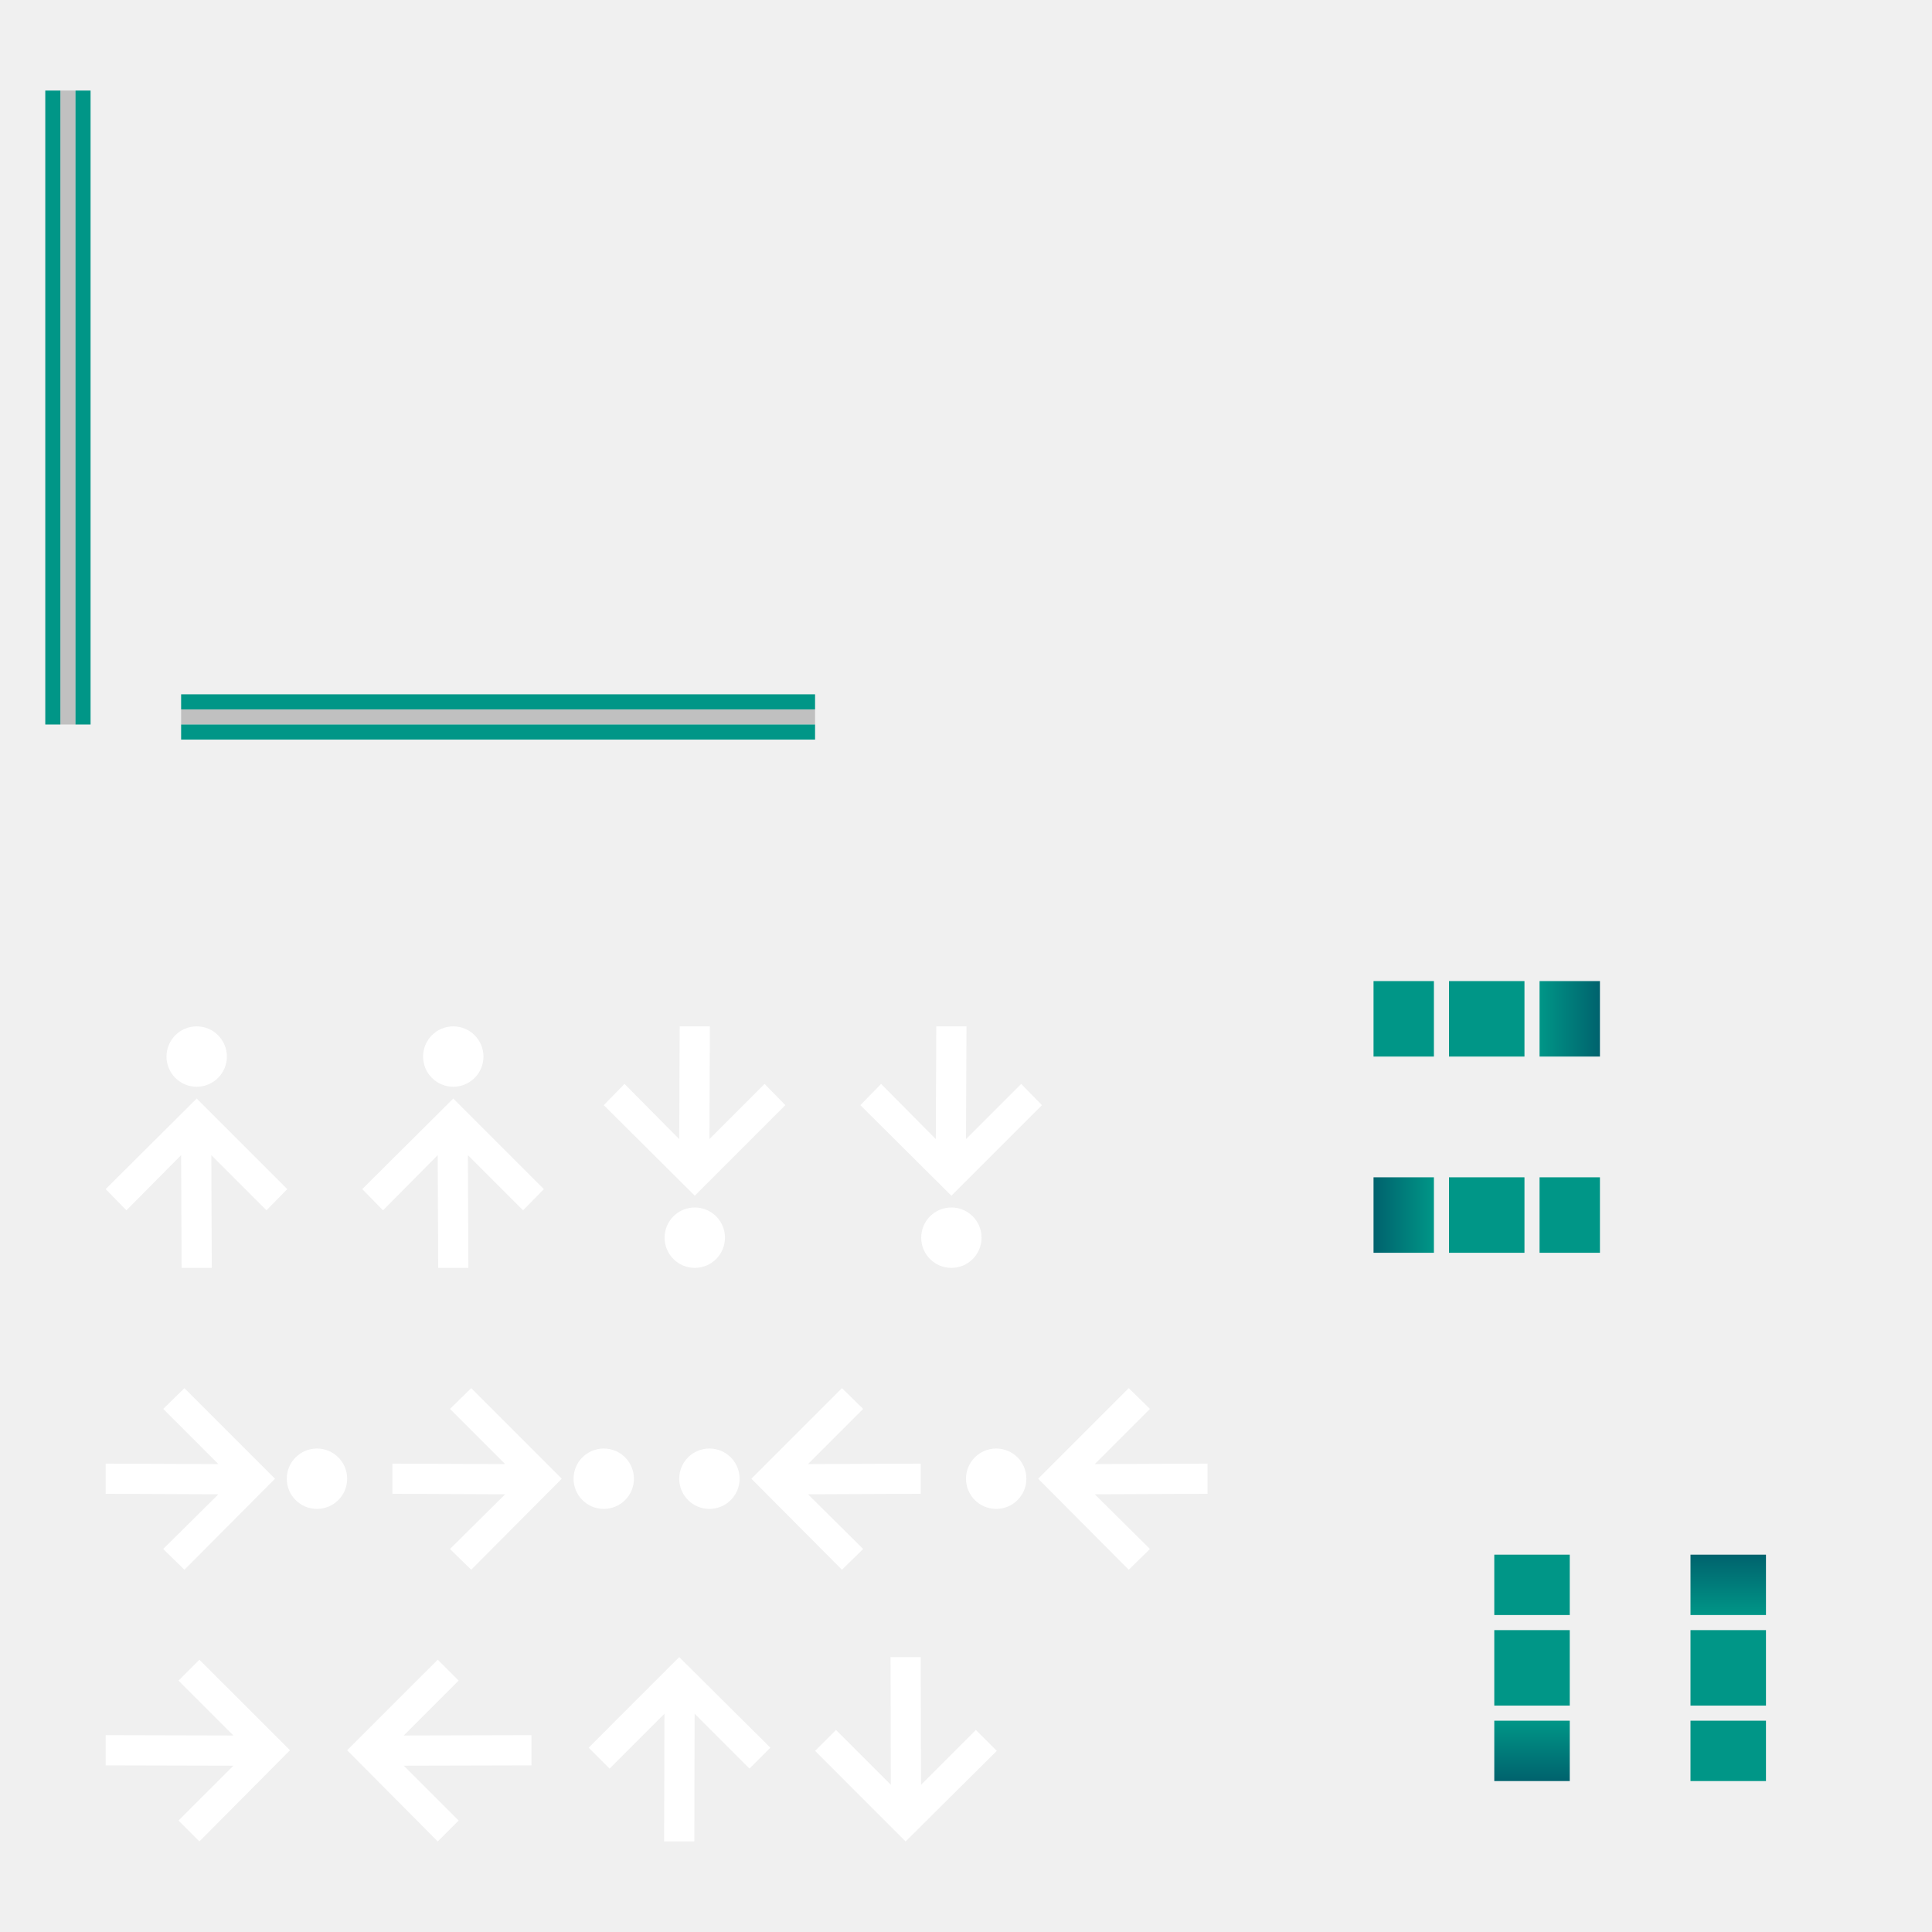
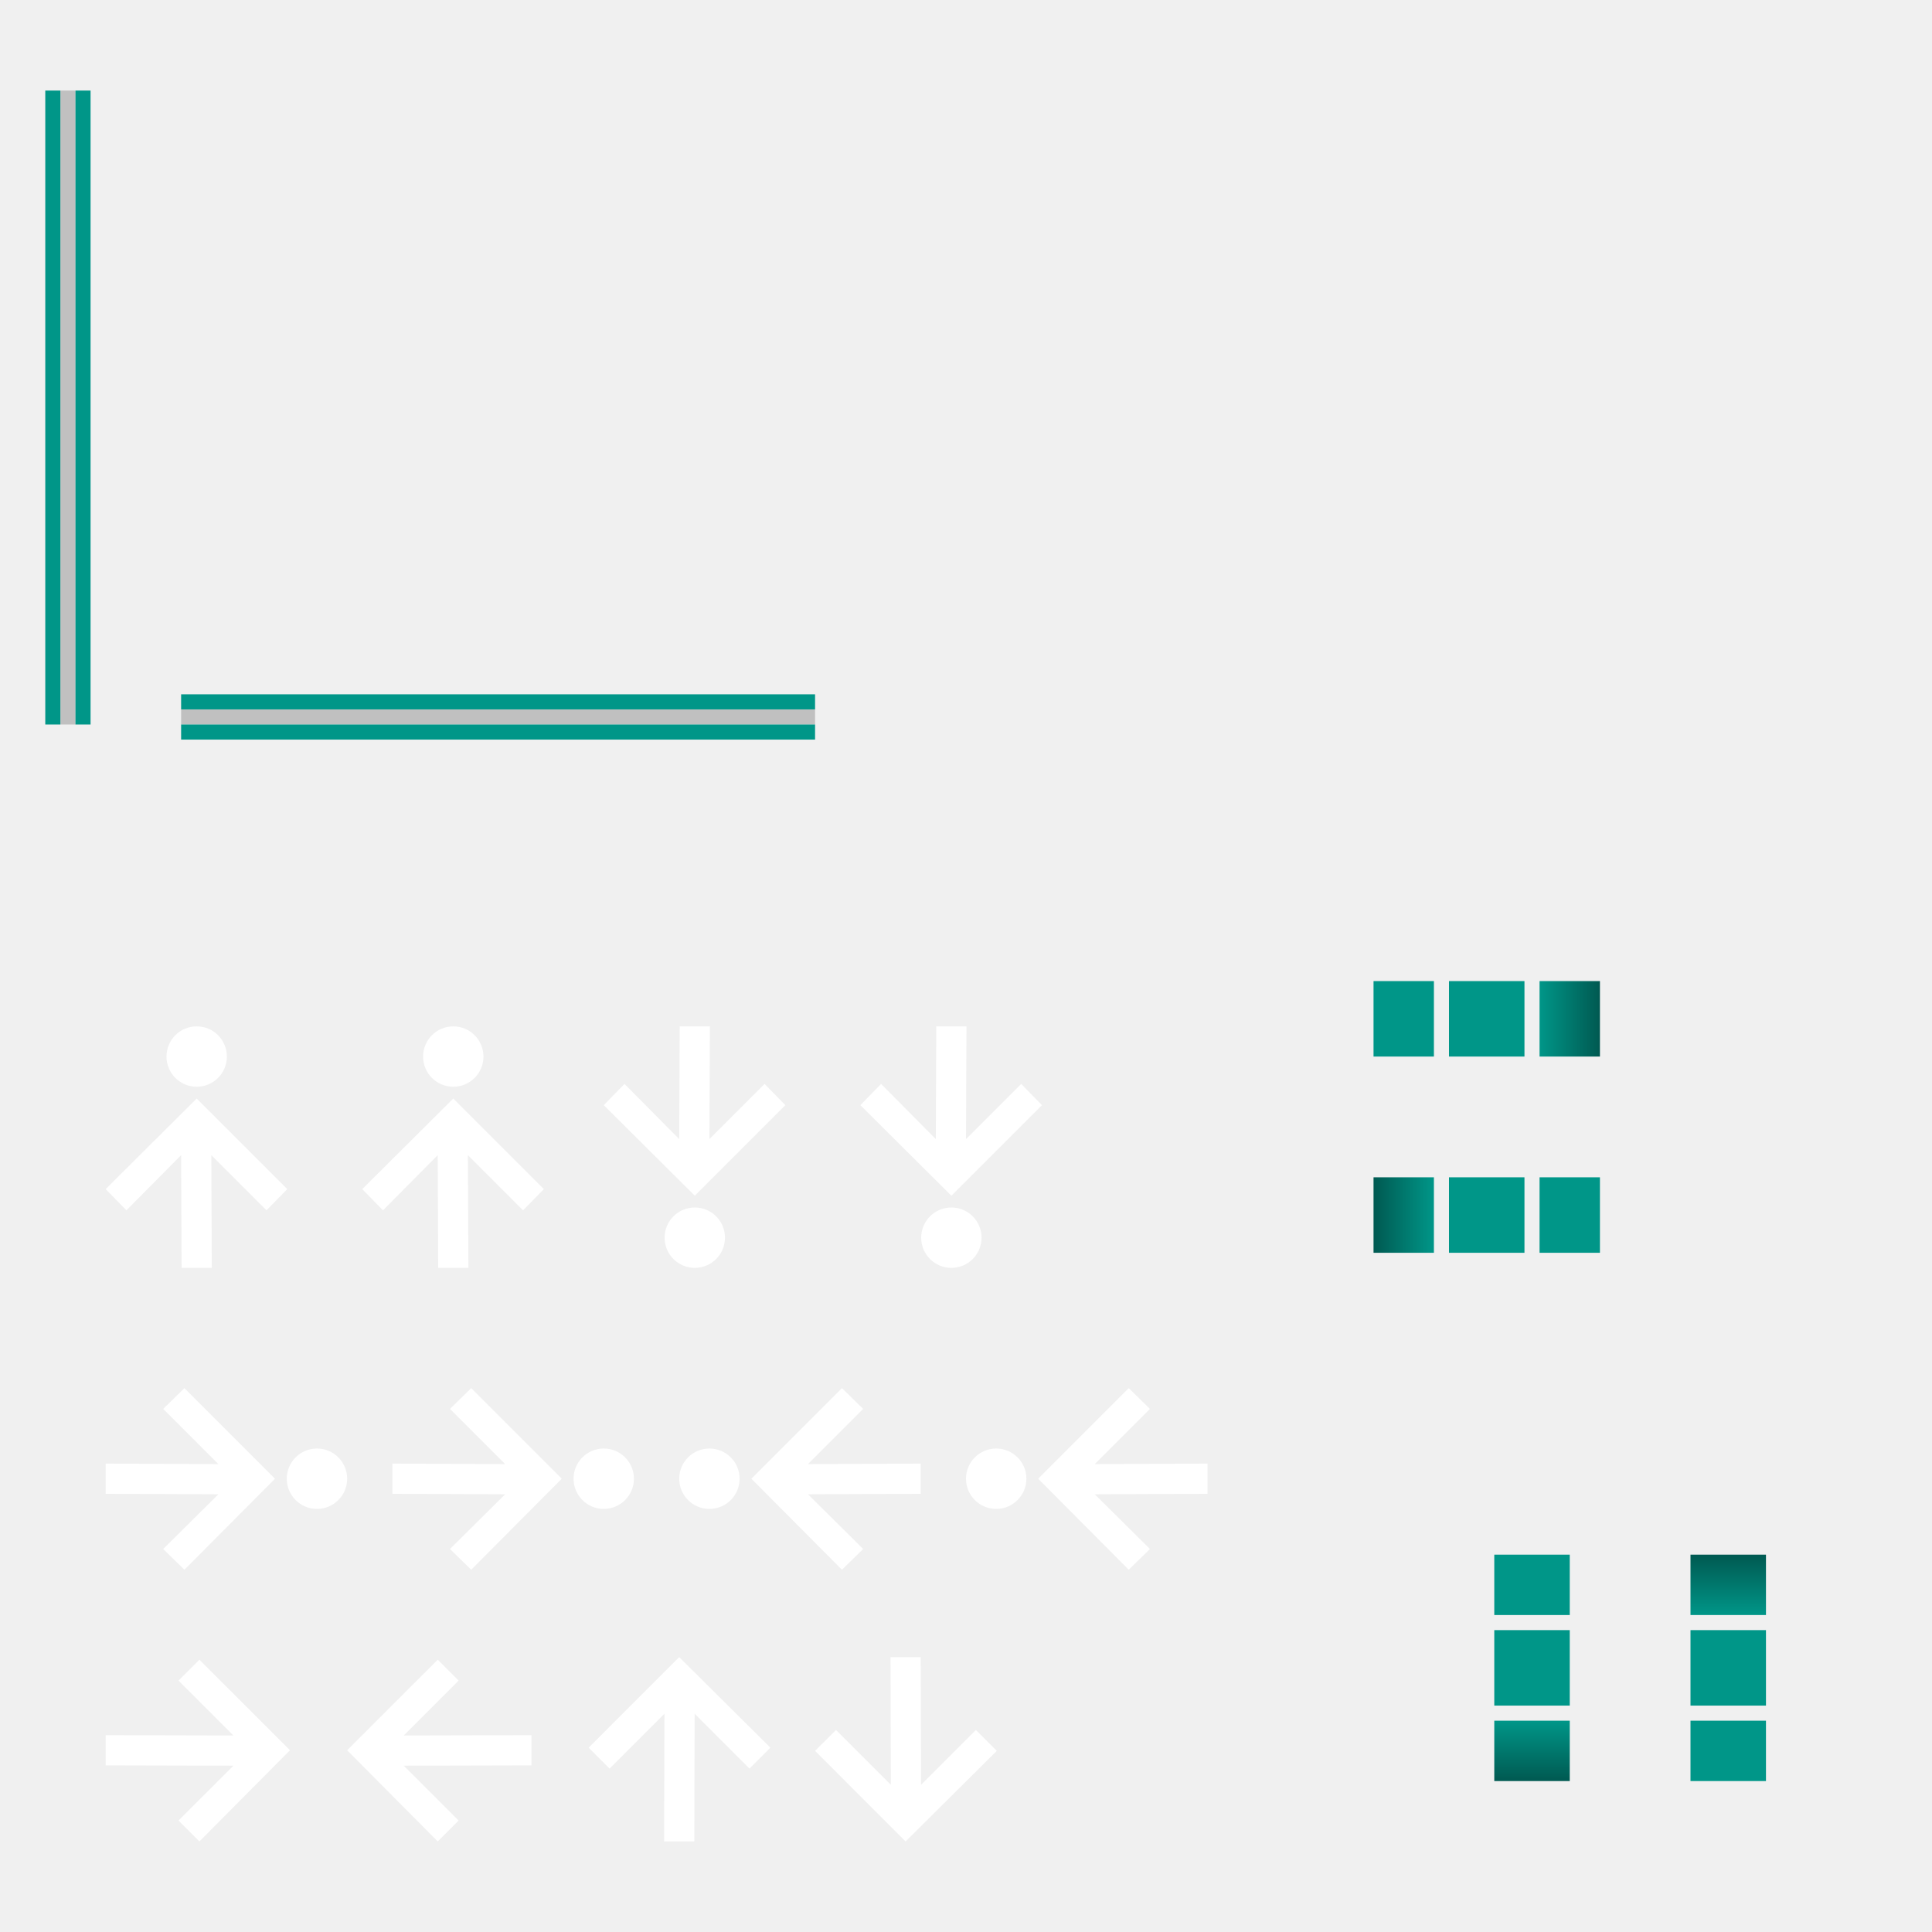
<svg xmlns="http://www.w3.org/2000/svg" xmlns:xlink="http://www.w3.org/1999/xlink" width="128" height="128" version="1">
  <defs>
    <linearGradient id="linearGradient4303">
-       <stop style="stop-color:#00626d" offset="0" />
-       <stop style="stop-color:#009687" offset="1" />
+       <stop style="stop-color:#005951" offset="0" />
+       <stop style="stop-color:#009688" offset="1" />
    </linearGradient>
    <linearGradient id="linearGradient4291">
      <stop style="stop-color:#007584" offset="0" />
-       <stop style="stop-color:#009687" offset="1" />
+       <stop style="stop-color:#009688" offset="1" />
    </linearGradient>
    <linearGradient id="linearGradient4297" x1="266" x2="266" y1="108" y2="112" gradientUnits="userSpaceOnUse" xlink:href="#linearGradient4291" />
    <linearGradient id="linearGradient4301" x1="115" x2="115" y1="103" y2="107" gradientUnits="userSpaceOnUse" xlink:href="#linearGradient4303" />
    <linearGradient id="linearGradient4315" x1="266" x2="266" y1="121" y2="118" gradientUnits="userSpaceOnUse" xlink:href="#linearGradient4291" />
    <linearGradient id="linearGradient4317" x1="101" x2="101" y1="118" y2="114" gradientUnits="userSpaceOnUse" xlink:href="#linearGradient4303" />
    <linearGradient id="linearGradient4325" x1="268" x2="268" y1="112" y2="108" gradientUnits="userSpaceOnUse" xlink:href="#linearGradient4303" />
    <linearGradient id="linearGradient4333" x1="91" x2="95" y1="80.5" y2="80.5" gradientUnits="userSpaceOnUse" xlink:href="#linearGradient4303" />
    <linearGradient id="linearGradient4341" x1="106" x2="102" y1="67" y2="67" gradientUnits="userSpaceOnUse" xlink:href="#linearGradient4303" />
  </defs>
  <rect id="hint-stretch-borders" style="opacity:0.65;fill:#023812" width="5.221" height="5.403" x="-10" y="0" />
  <g id="north-center" transform="translate(-152,-4)">
-     <path style="fill:#009687" d="m 264,112 0,5 5,0 0,-5 -5,0 z" />
+     <path style="fill:#009688" d="m 264,112 0,5 5,0 0,-5 -5,0 z" />
  </g>
  <g id="north-top" style="fill:url(#linearGradient4297)" transform="translate(-152,-5)">
    <path style="fill:url(#linearGradient4301)" transform="translate(152,5)" d="m 112,103 0,1 0,1 0,2 5,0 0,-2 0,-1 0,-1 -5,0 z" />
  </g>
  <g id="north-bottom" transform="translate(-152,-3)">
-     <path style="fill:#009687" transform="translate(152,3)" d="m 112,114 0,3 0,1 5,0 0,-1 0,-3 -5,0 z" />
+     <path style="fill:#009688" transform="translate(152,3)" d="m 112,114 0,3 0,1 5,0 0,-1 0,-3 -5,0 z" />
  </g>
  <g id="south-center" transform="translate(-165,-4)">
-     <path style="fill:#009687" d="m 264,112 0,5 5,0 0,-5 -5,0 z" />
+     <path style="fill:#009688" d="m 264,112 0,5 5,0 0,-5 -5,0 z" />
  </g>
  <g id="south-top" transform="translate(-165,-5)">
-     <path style="fill:#009687" transform="translate(165,5)" d="m 99,103 0,1 0,1 0,2 5,0 0,-2 0,-1 0,-1 -5,0 z" />
+     <path style="fill:#009688" transform="translate(165,5)" d="m 99,103 0,1 0,1 0,2 5,0 0,-2 0,-1 0,-1 -5,0 z" />
  </g>
  <g id="south-bottom" style="fill:url(#linearGradient4315)" transform="translate(-165,-3)">
    <path style="fill:url(#linearGradient4317)" transform="translate(165,3)" d="m 99,114 0,3 0,1 5,0 0,-1 0,-3 -5,0 z" />
  </g>
  <g id="east-center" transform="matrix(0,-1,1,0,-16,334)">
-     <path style="fill:#009687" d="m 264,112 0,5 5,0 0,-5 -5,0 z" />
+     <path style="fill:#009688" d="m 264,112 0,5 5,0 0,-5 -5,0 z" />
  </g>
  <g id="east-left" transform="matrix(0,-1,1,0,-17,334)">
-     <path style="fill:#009687" transform="matrix(0,1,-1,0,334,17)" d="m 91,65 0,5 1,0 3,0 0,-5 -3,0 -1,0 z" />
+     <path style="fill:#009688" transform="matrix(0,1,-1,0,334,17)" d="m 91,65 0,5 1,0 3,0 0,-5 -3,0 -1,0 z" />
  </g>
  <g id="east-right" transform="matrix(0,-1,1,0,-15,334)">
    <path style="fill:url(#linearGradient4341)" transform="matrix(0,1,-1,0,334,15)" d="m 102,65 0,5 3,0 1,0 0,-5 -1,0 -3,0 z" />
  </g>
  <g id="west-center" transform="matrix(0,-1,1,0,-16,347)">
-     <path style="fill:#009687" d="m 264,112 0,5 5,0 0,-5 -5,0 z" />
+     <path style="fill:#009688" d="m 264,112 0,5 5,0 0,-5 -5,0 z" />
  </g>
  <g id="west-left" style="fill:url(#linearGradient4325)" transform="matrix(0,-1,1,0,-17,347)">
    <path style="fill:url(#linearGradient4333)" transform="matrix(0,1,-1,0,347,17)" d="m 91,78 0,5 1,0 3,0 0,-5 -3,0 -1,0 z" />
  </g>
  <g id="west-right" transform="matrix(0,-1,1,0,-15,347)">
-     <path style="fill:#009687" transform="matrix(0,1,-1,0,347,15)" d="m 102,78 0,5 3,0 1,0 0,-5 -1,0 -3,0 z" />
+     <path style="fill:#009688" transform="matrix(0,1,-1,0,347,15)" d="m 102,78 0,5 3,0 1,0 0,-5 -1,0 -3,0 z" />
  </g>
  <g id="vertical-centerindicator" transform="translate(1,15)">
    <rect style="opacity:0.2" width="42" height="1" x="11" y="32" />
-     <rect style="fill:#009687" width="42" height="1" x="11" y="33" />
-     <rect style="fill:#009687" width="42" height="1" x="11" y="31" />
+     <rect style="fill:#009688" width="42" height="1" x="11" y="33" />
+     <rect style="fill:#009688" width="42" height="1" x="11" y="31" />
  </g>
  <g id="horizontal-centerindicator" transform="translate(-4,17)">
    <rect style="opacity:0.2" width="42" height="1" x="-31" y="8" transform="matrix(0,-1,1,0,0,0)" />
-     <rect style="fill:#009687" width="42" height="1" x="-31" y="9" transform="matrix(0,-1,1,0,0,0)" />
-     <rect style="fill:#009687" width="42" height="1" x="-31" y="7" transform="matrix(0,-1,1,0,0,0)" />
+     <rect style="fill:#009688" width="42" height="1" x="-31" y="9" transform="matrix(0,-1,1,0,0,0)" />
+     <rect style="fill:#009688" width="42" height="1" x="-31" y="7" transform="matrix(0,-1,1,0,0,0)" />
  </g>
  <g id="west-minslider" style="enable-background:new" transform="translate(5.0312,68.0032)">
    <g transform="translate(-405,100)">
      <path style="fill:#ffffff" d="m 419,-89.222 -1.375,1.406 -3.656,-3.656 0.031,7.469 -2,0 -0.031,-7.469 -3.625,3.656 -1.375,-1.406 6.031,-6 6,6 z m -4,-8.781 c 0,1.105 -0.895,2 -2,2 -1.105,0 -2,-0.895 -2,-2 0,-1.105 0.895,-2 2,-2 1.105,0 2,0.895 2,2 z" />
    </g>
  </g>
  <g id="north-offsetslider" style="enable-background:new" transform="translate(37,108.0004)">
    <g transform="translate(-385,98.003)">
      <path style="fill:#ffffff" d="m 387,-90.215 1.386,1.385 3.635,-3.635 -0.021,8.461 2,0 0.021,-8.461 3.634,3.635 1.385,-1.385 -6.041,-6.001 z" />
    </g>
  </g>
  <g id="north-maxslider" style="enable-background:new" transform="translate(6.9988,89.96885)">
    <g transform="translate(-325,99.003)">
      <path style="fill:#ffffff" d="m 330.22,-97.003 -1.406,1.375 3.656,3.656 -7.469,-0.031 0,2 7.469,0.031 -3.656,3.625 1.406,1.375 6,-6.031 -6,-6 z m 8.781,4 c -1.105,0 -2,0.895 -2,2 0,1.105 0.895,2 2,2 1.105,0 2,-0.895 2,-2 0,-1.105 -0.895,-2 -2,-2 z" />
    </g>
  </g>
  <g id="east-offsetslider" style="enable-background:new" transform="translate(5.0016,107.9598)">
    <g transform="translate(-305,99.003)">
      <path style="fill:#ffffff" d="m 313.21,-97.003 -1.385,1.386 3.635,3.635 -8.461,-0.021 0,2 8.461,0.021 -3.635,3.634 1.385,1.385 6.001,-6.041 z" />
    </g>
  </g>
  <g id="east-minslider" style="enable-background:new" transform="translate(22.0312,68.0032)">
    <g transform="translate(-405,100)">
      <path style="fill:#ffffff" d="m 419,-89.222 -1.375,1.406 -3.656,-3.656 0.031,7.469 -2,0 -0.031,-7.469 -3.625,3.656 -1.375,-1.406 6.031,-6 6,6 z m -4,-8.781 c 0,1.105 -0.895,2 -2,2 -1.105,0 -2,-0.895 -2,-2 0,-1.105 0.895,-2 2,-2 1.105,0 2,0.895 2,2 z" />
    </g>
  </g>
  <g id="west-maxslider" style="enable-background:new" transform="matrix(1,0,0,-1,38.0312,83.9968)">
    <g transform="translate(-405,100)">
      <path style="fill:#ffffff" d="m 419,-89.222 -1.375,1.406 -3.656,-3.656 0.031,7.469 -2,0 -0.031,-7.469 -3.625,3.656 -1.375,-1.406 6.031,-6 6,6 z m -4,-8.781 c 0,1.105 -0.895,2 -2,2 -1.105,0 -2,-0.895 -2,-2 0,-1.105 0.895,-2 2,-2 1.105,0 2,0.895 2,2 z" />
    </g>
  </g>
  <g id="east-maxslider" style="enable-background:new" transform="matrix(1,0,0,-1,55.0312,83.9968)">
    <g transform="translate(-405,100)">
      <path style="fill:#ffffff" d="m 419,-89.222 -1.375,1.406 -3.656,-3.656 0.031,7.469 -2,0 -0.031,-7.469 -3.625,3.656 -1.375,-1.406 6.031,-6 6,6 z m -4,-8.781 c 0,1.105 -0.895,2 -2,2 -1.105,0 -2,-0.895 -2,-2 0,-1.105 0.895,-2 2,-2 1.105,0 2,0.895 2,2 z" />
    </g>
  </g>
  <g id="south-maxslider" style="enable-background:new" transform="translate(25.9988,89.96885)">
    <g transform="translate(-325,99.003)">
      <path style="fill:#ffffff" d="m 330.22,-97.003 -1.406,1.375 3.656,3.656 -7.469,-0.031 0,2 7.469,0.031 -3.656,3.625 1.406,1.375 6,-6.031 -6,-6 z m 8.781,4 c -1.105,0 -2,0.895 -2,2 0,1.105 0.895,2 2,2 1.105,0 2,-0.895 2,-2 0,-1.105 -0.895,-2 -2,-2 z" />
    </g>
  </g>
  <g id="north-minslider" style="enable-background:new" transform="matrix(-1,0,0,1,61.0012,89.96885)">
    <g transform="translate(-325,99.003)">
      <path style="fill:#ffffff" d="m 330.22,-97.003 -1.406,1.375 3.656,3.656 -7.469,-0.031 0,2 7.469,0.031 -3.656,3.625 1.406,1.375 6,-6.031 -6,-6 z m 8.781,4 c -1.105,0 -2,0.895 -2,2 0,1.105 0.895,2 2,2 1.105,0 2,-0.895 2,-2 0,-1.105 -0.895,-2 -2,-2 z" />
    </g>
  </g>
  <g id="south-minslider" style="enable-background:new" transform="matrix(-1,0,0,1,80.0012,89.96885)">
    <g transform="translate(-325,99.003)">
      <path style="fill:#ffffff" d="m 330.22,-97.003 -1.406,1.375 3.656,3.656 -7.469,-0.031 0,2 7.469,0.031 -3.656,3.625 1.406,1.375 6,-6.031 -6,-6 z m 8.781,4 c -1.105,0 -2,0.895 -2,2 0,1.105 0.895,2 2,2 1.105,0 2,-0.895 2,-2 0,-1.105 -0.895,-2 -2,-2 z" />
    </g>
  </g>
  <g id="west-offsetslider" style="enable-background:new" transform="matrix(-1,0,0,1,37.2109,107.9598)">
    <g transform="translate(-305,99.003)">
      <path style="fill:#ffffff" d="m 313.21,-97.003 -1.385,1.386 3.635,3.635 -8.461,-0.021 0,2 8.461,0.021 -3.635,3.634 1.385,1.385 6.001,-6.041 z" />
    </g>
  </g>
  <g id="south-offsetslider" style="enable-background:new" transform="matrix(1,0,0,-1,52,123.7871)">
    <g transform="translate(-385,98.003)">
      <path style="fill:#ffffff" d="m 387,-90.215 1.386,1.385 3.635,-3.635 -0.021,8.461 2,0 0.021,-8.461 3.634,3.635 1.385,-1.385 -6.041,-6.001 z" />
    </g>
  </g>
</svg>
